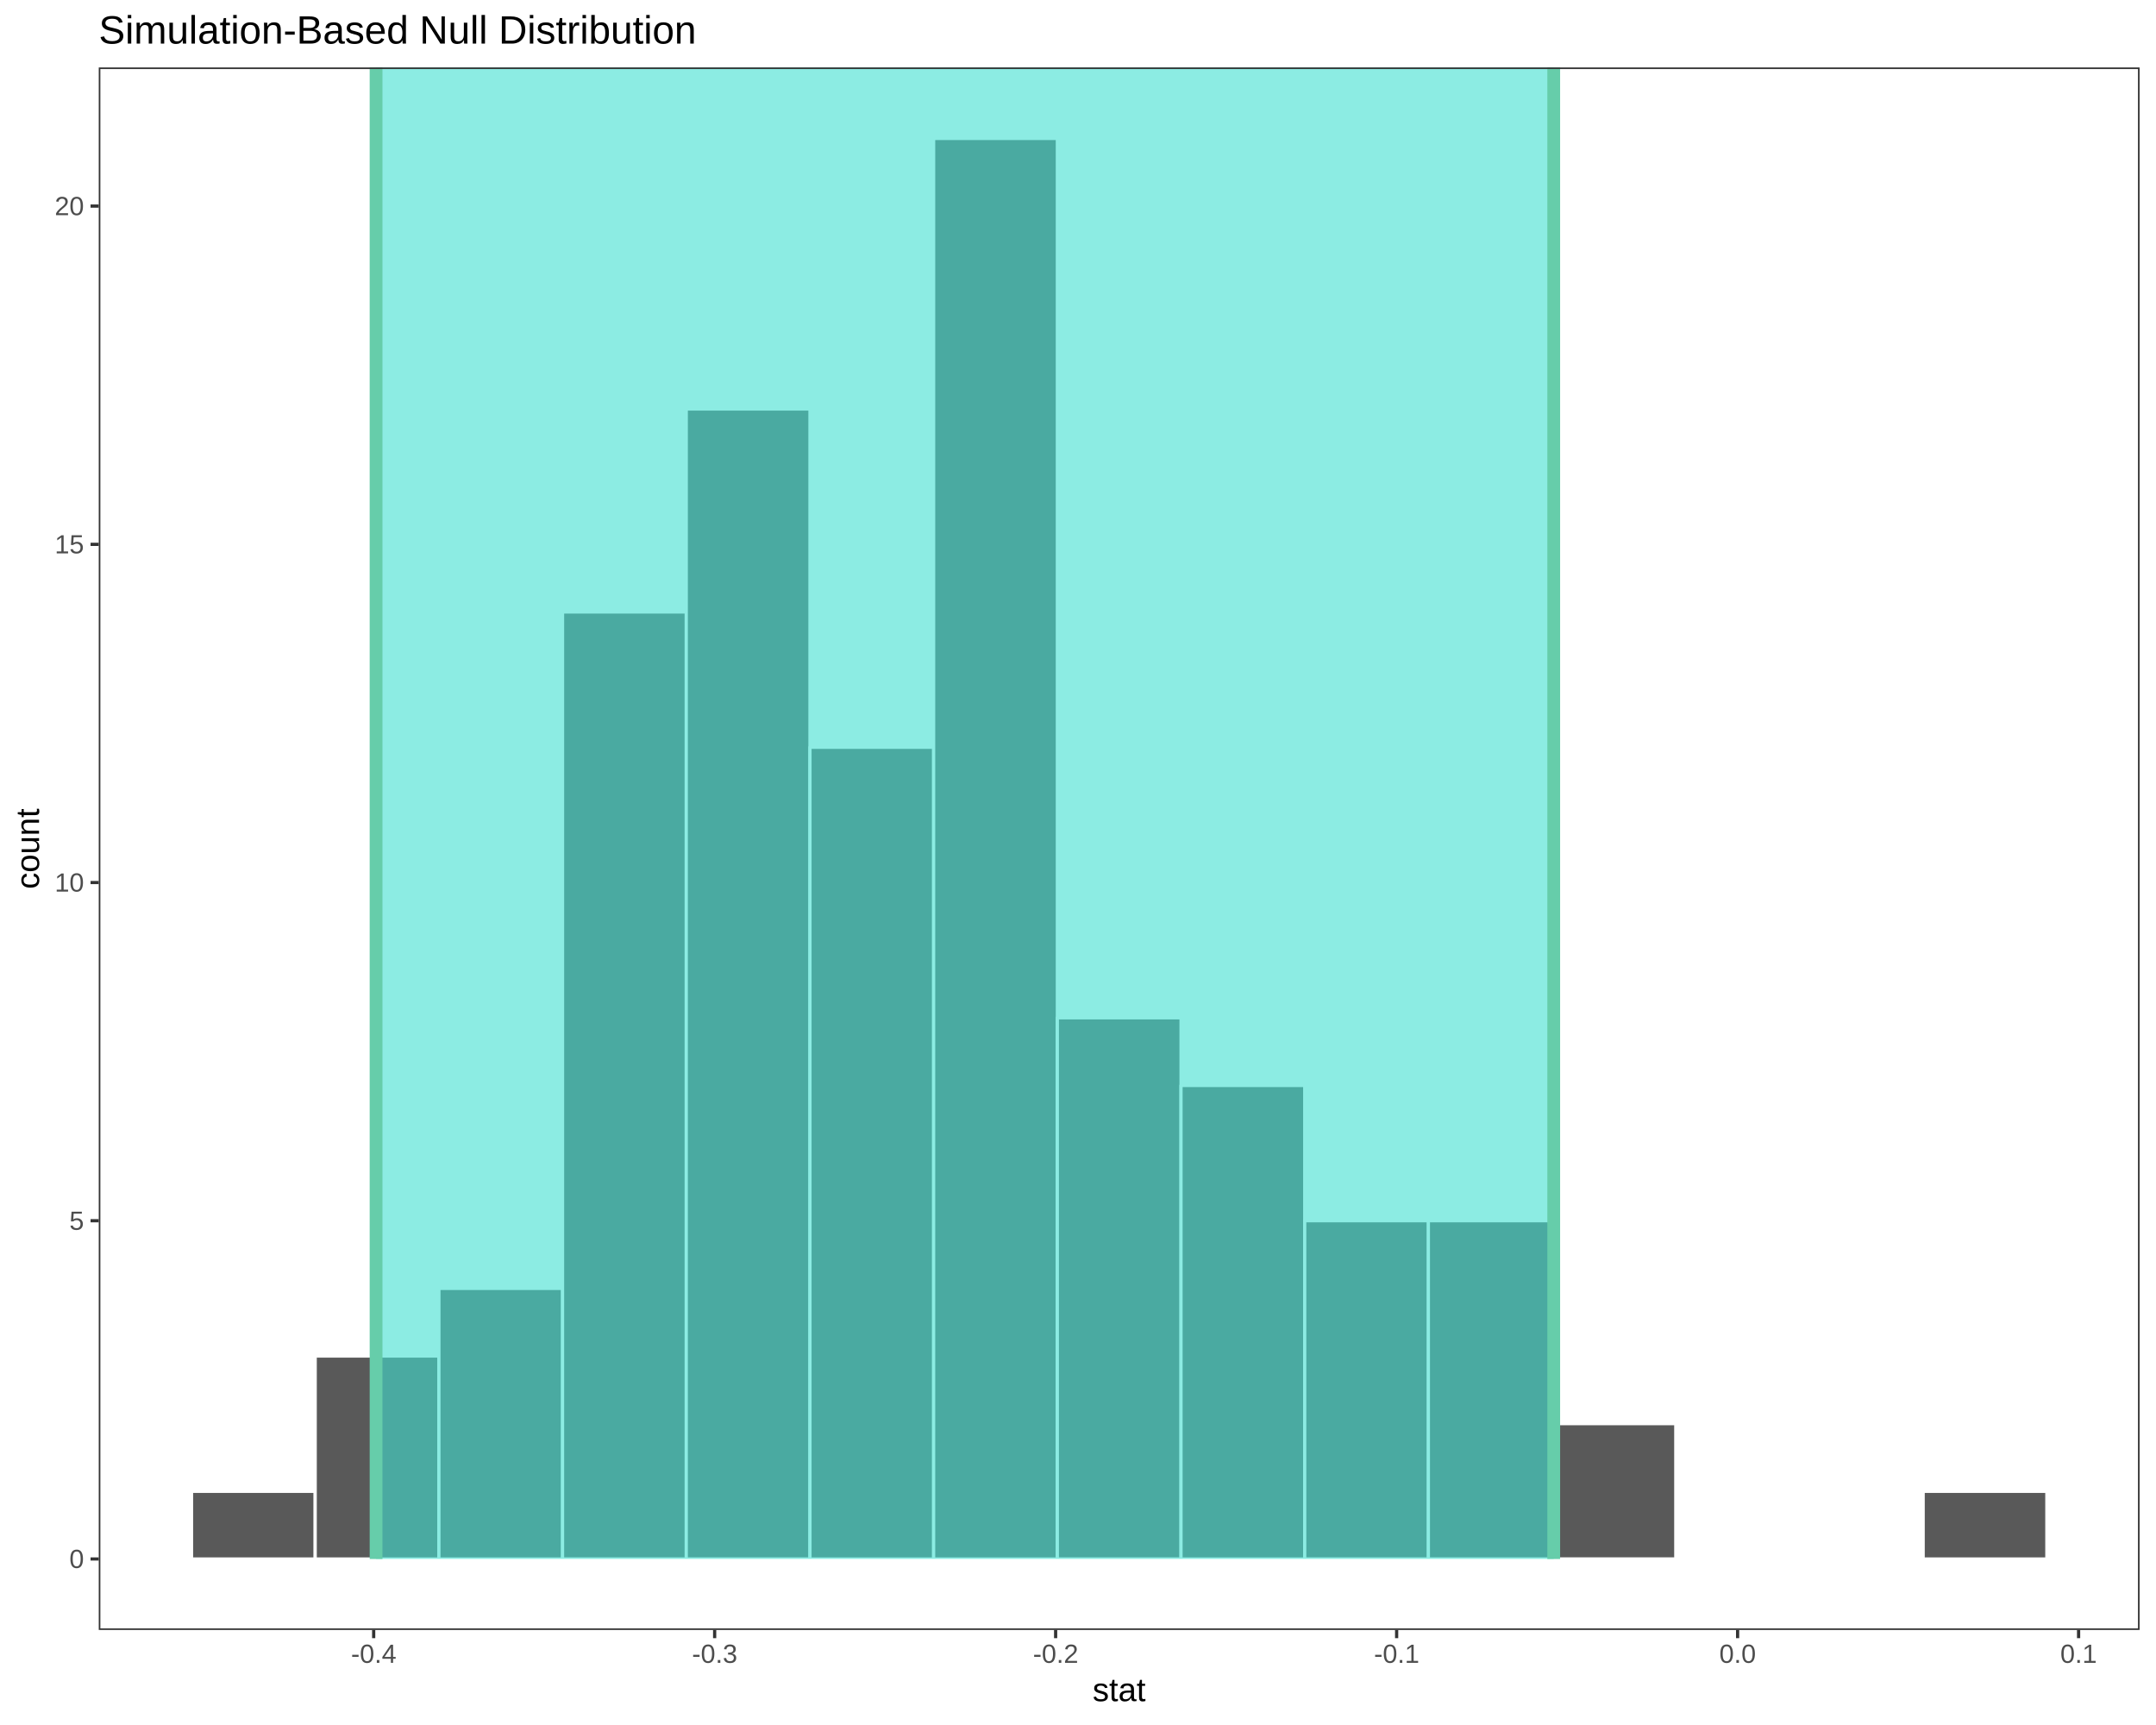
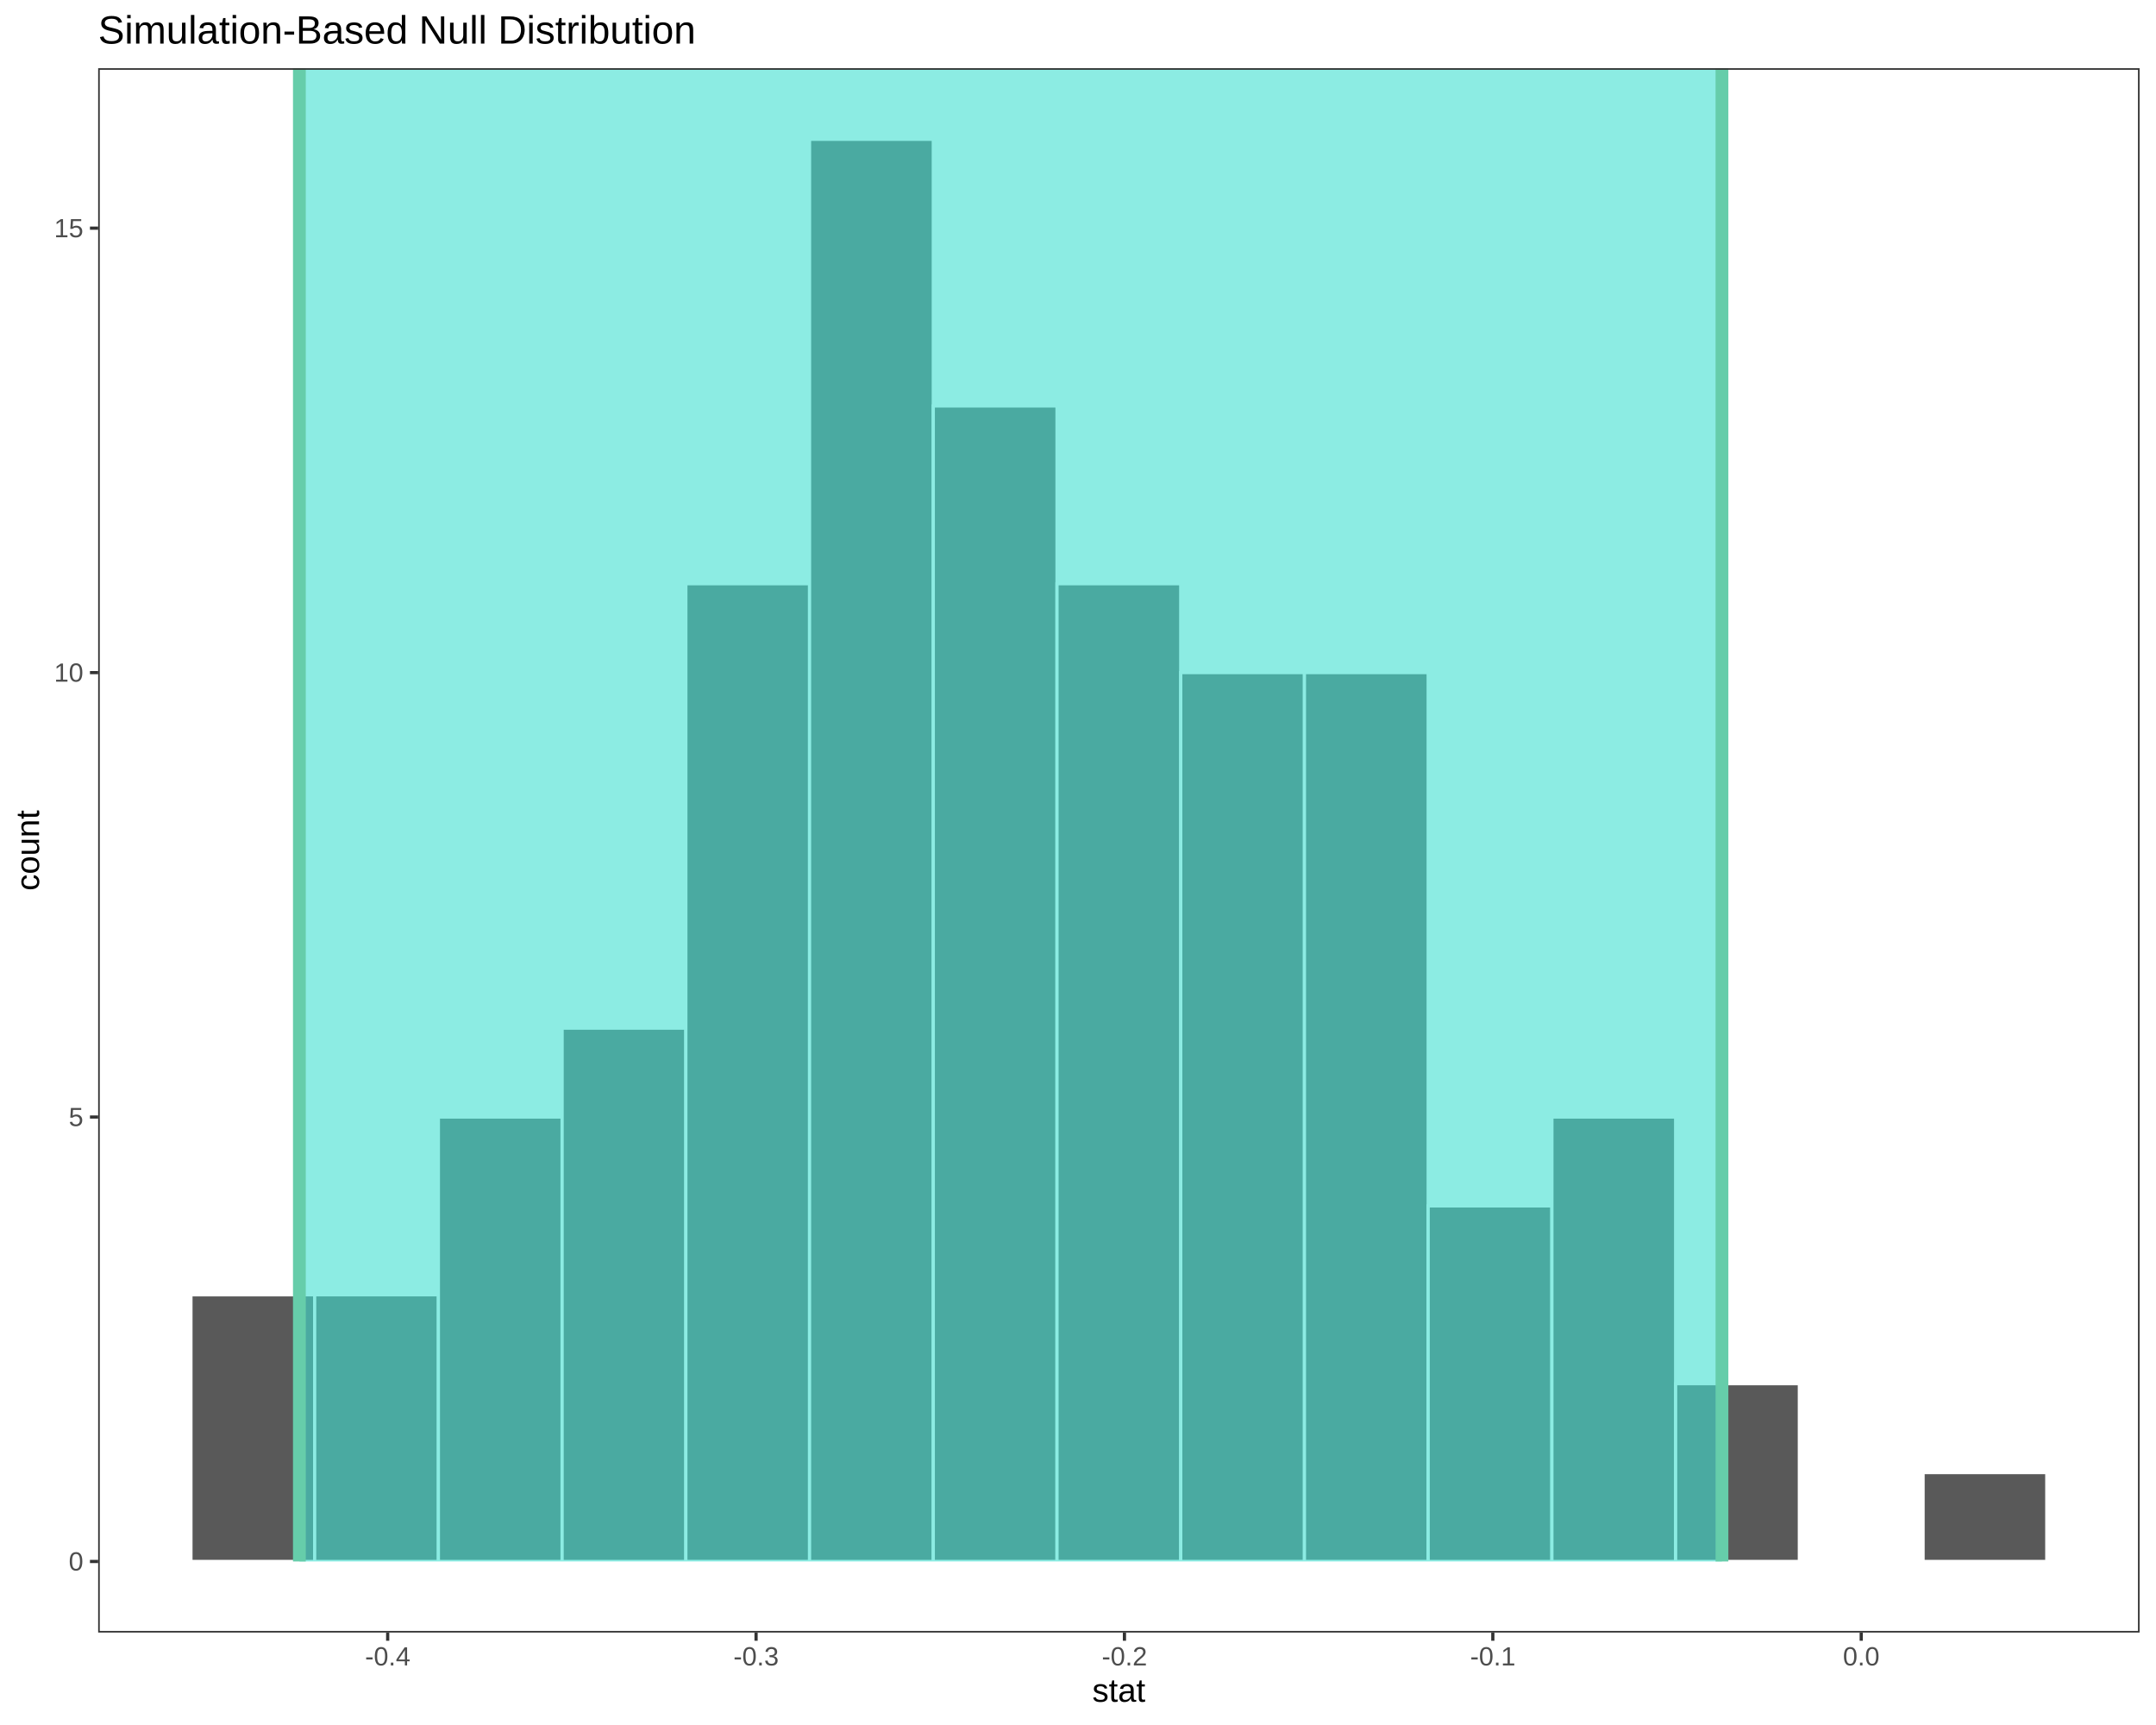
<svg xmlns="http://www.w3.org/2000/svg" viewBox="0 0 720.00 576.00">
  <defs>
    <style type="text/css">
    line, polyline, polygon, path, rect, circle {
      fill: none;
      stroke: #000000;
      stroke-linecap: round;
      stroke-linejoin: round;
      stroke-miterlimit: 10.00;
    }
  </style>
  </defs>
  <rect width="100%" height="100%" style="stroke: none; fill: #FFFFFF;" />
  <rect x="0.00" y="0.00" width="720.00" height="576.00" style="stroke-width: 1.07; stroke: #FFFFFF; fill: #FFFFFF;" />
  <defs>
-     <clipPath id="cpMzIuOTh8NzE0LjUyfDU0NC4yN3wyMi41Mg==">
-       <rect x="32.98" y="22.52" width="681.54" height="521.75" />
+     <clipPath id="cpMzIuNzh8NzE0LjUyfDU0NS4xM3wyMi43Nw==">
+       <rect x="32.78" y="22.77" width="681.74" height="522.36" />
    </clipPath>
  </defs>
-   <rect x="32.98" y="22.52" width="681.54" height="521.75" style="stroke-width: 1.07; stroke: none; fill: #FFFFFF;" clip-path="url(#cpMzIuOTh8NzE0LjUyfDU0NC4yN3wyMi41Mg==)" />
-   <rect x="63.96" y="497.97" width="41.31" height="22.59" style="stroke-width: 1.07; stroke: #FFFFFF; stroke-linecap: butt; fill: #595959;" clip-path="url(#cpMzIuOTh8NzE0LjUyfDU0NC4yN3wyMi41Mg==)" />
-   <rect x="105.26" y="452.80" width="41.31" height="67.76" style="stroke-width: 1.07; stroke: #FFFFFF; stroke-linecap: butt; fill: #595959;" clip-path="url(#cpMzIuOTh8NzE0LjUyfDU0NC4yN3wyMi41Mg==)" />
-   <rect x="146.57" y="430.21" width="41.31" height="90.35" style="stroke-width: 1.07; stroke: #FFFFFF; stroke-linecap: butt; fill: #595959;" clip-path="url(#cpMzIuOTh8NzE0LjUyfDU0NC4yN3wyMi41Mg==)" />
-   <rect x="187.87" y="204.34" width="41.31" height="316.21" style="stroke-width: 1.07; stroke: #FFFFFF; stroke-linecap: butt; fill: #595959;" clip-path="url(#cpMzIuOTh8NzE0LjUyfDU0NC4yN3wyMi41Mg==)" />
-   <rect x="229.18" y="136.58" width="41.31" height="383.97" style="stroke-width: 1.07; stroke: #FFFFFF; stroke-linecap: butt; fill: #595959;" clip-path="url(#cpMzIuOTh8NzE0LjUyfDU0NC4yN3wyMi41Mg==)" />
-   <rect x="270.49" y="249.52" width="41.31" height="271.04" style="stroke-width: 1.07; stroke: #FFFFFF; stroke-linecap: butt; fill: #595959;" clip-path="url(#cpMzIuOTh8NzE0LjUyfDU0NC4yN3wyMi41Mg==)" />
-   <rect x="311.79" y="46.24" width="41.31" height="474.32" style="stroke-width: 1.07; stroke: #FFFFFF; stroke-linecap: butt; fill: #595959;" clip-path="url(#cpMzIuOTh8NzE0LjUyfDU0NC4yN3wyMi41Mg==)" />
-   <rect x="353.10" y="339.86" width="41.31" height="180.69" style="stroke-width: 1.07; stroke: #FFFFFF; stroke-linecap: butt; fill: #595959;" clip-path="url(#cpMzIuOTh8NzE0LjUyfDU0NC4yN3wyMi41Mg==)" />
-   <rect x="394.40" y="362.45" width="41.31" height="158.11" style="stroke-width: 1.07; stroke: #FFFFFF; stroke-linecap: butt; fill: #595959;" clip-path="url(#cpMzIuOTh8NzE0LjUyfDU0NC4yN3wyMi41Mg==)" />
-   <rect x="435.71" y="407.62" width="41.31" height="112.93" style="stroke-width: 1.07; stroke: #FFFFFF; stroke-linecap: butt; fill: #595959;" clip-path="url(#cpMzIuOTh8NzE0LjUyfDU0NC4yN3wyMi41Mg==)" />
-   <rect x="477.01" y="407.62" width="41.31" height="112.93" style="stroke-width: 1.07; stroke: #FFFFFF; stroke-linecap: butt; fill: #595959;" clip-path="url(#cpMzIuOTh8NzE0LjUyfDU0NC4yN3wyMi41Mg==)" />
-   <rect x="518.32" y="475.38" width="41.31" height="45.17" style="stroke-width: 1.07; stroke: #FFFFFF; stroke-linecap: butt; fill: #595959;" clip-path="url(#cpMzIuOTh8NzE0LjUyfDU0NC4yN3wyMi41Mg==)" />
-   <rect x="559.62" y="520.56" width="41.31" height="0.00" style="stroke-width: 1.07; stroke: #FFFFFF; stroke-linecap: butt; fill: #595959;" clip-path="url(#cpMzIuOTh8NzE0LjUyfDU0NC4yN3wyMi41Mg==)" />
-   <rect x="600.93" y="520.56" width="41.31" height="0.00" style="stroke-width: 1.07; stroke: #FFFFFF; stroke-linecap: butt; fill: #595959;" clip-path="url(#cpMzIuOTh8NzE0LjUyfDU0NC4yN3wyMi41Mg==)" />
-   <rect x="642.24" y="497.97" width="41.31" height="22.59" style="stroke-width: 1.07; stroke: #FFFFFF; stroke-linecap: butt; fill: #595959;" clip-path="url(#cpMzIuOTh8NzE0LjUyfDU0NC4yN3wyMi41Mg==)" />
-   <rect x="125.59" y="22.52" width="393.29" height="498.03" style="stroke-width: 1.07; stroke: none; stroke-linecap: butt; fill: #40E0D0; fill-opacity: 0.60;" clip-path="url(#cpMzIuOTh8NzE0LjUyfDU0NC4yN3wyMi41Mg==)" />
-   <line x1="125.59" y1="520.56" x2="125.59" y2="22.52" style="stroke-width: 4.27; stroke: #66CDAA; stroke-linecap: butt;" clip-path="url(#cpMzIuOTh8NzE0LjUyfDU0NC4yN3wyMi41Mg==)" />
-   <line x1="518.87" y1="520.56" x2="518.87" y2="22.52" style="stroke-width: 4.27; stroke: #66CDAA; stroke-linecap: butt;" clip-path="url(#cpMzIuOTh8NzE0LjUyfDU0NC4yN3wyMi41Mg==)" />
-   <rect x="32.98" y="22.52" width="681.54" height="521.75" style="stroke-width: 1.07; stroke: #333333;" clip-path="url(#cpMzIuOTh8NzE0LjUyfDU0NC4yN3wyMi41Mg==)" />
+   <rect x="32.78" y="22.77" width="681.74" height="522.36" style="stroke-width: 1.07; stroke: none; fill: #FFFFFF;" clip-path="url(#cpMzIuNzh8NzE0LjUyfDU0NS4xM3wyMi43Nw==)" />
+   <rect x="63.76" y="432.35" width="41.32" height="89.04" style="stroke-width: 1.07; stroke: #FFFFFF; stroke-linecap: square; stroke-linejoin: miter; fill: #595959;" clip-path="url(#cpMzIuNzh8NzE0LjUyfDU0NS4xM3wyMi43Nw==)" />
+   <rect x="105.08" y="432.35" width="41.32" height="89.04" style="stroke-width: 1.07; stroke: #FFFFFF; stroke-linecap: square; stroke-linejoin: miter; fill: #595959;" clip-path="url(#cpMzIuNzh8NzE0LjUyfDU0NS4xM3wyMi43Nw==)" />
+   <rect x="146.40" y="372.99" width="41.32" height="148.40" style="stroke-width: 1.07; stroke: #FFFFFF; stroke-linecap: square; stroke-linejoin: miter; fill: #595959;" clip-path="url(#cpMzIuNzh8NzE0LjUyfDU0NS4xM3wyMi43Nw==)" />
+   <rect x="187.72" y="343.31" width="41.32" height="178.08" style="stroke-width: 1.07; stroke: #FFFFFF; stroke-linecap: square; stroke-linejoin: miter; fill: #595959;" clip-path="url(#cpMzIuNzh8NzE0LjUyfDU0NS4xM3wyMi43Nw==)" />
+   <rect x="229.04" y="194.91" width="41.32" height="326.47" style="stroke-width: 1.07; stroke: #FFFFFF; stroke-linecap: square; stroke-linejoin: miter; fill: #595959;" clip-path="url(#cpMzIuNzh8NzE0LjUyfDU0NS4xM3wyMi43Nw==)" />
+   <rect x="270.35" y="46.52" width="41.32" height="474.87" style="stroke-width: 1.07; stroke: #FFFFFF; stroke-linecap: square; stroke-linejoin: miter; fill: #595959;" clip-path="url(#cpMzIuNzh8NzE0LjUyfDU0NS4xM3wyMi43Nw==)" />
+   <rect x="311.67" y="135.55" width="41.32" height="385.83" style="stroke-width: 1.07; stroke: #FFFFFF; stroke-linecap: square; stroke-linejoin: miter; fill: #595959;" clip-path="url(#cpMzIuNzh8NzE0LjUyfDU0NS4xM3wyMi43Nw==)" />
+   <rect x="352.99" y="194.91" width="41.32" height="326.47" style="stroke-width: 1.07; stroke: #FFFFFF; stroke-linecap: square; stroke-linejoin: miter; fill: #595959;" clip-path="url(#cpMzIuNzh8NzE0LjUyfDU0NS4xM3wyMi43Nw==)" />
+   <rect x="394.31" y="224.59" width="41.32" height="296.79" style="stroke-width: 1.07; stroke: #FFFFFF; stroke-linecap: square; stroke-linejoin: miter; fill: #595959;" clip-path="url(#cpMzIuNzh8NzE0LjUyfDU0NS4xM3wyMi43Nw==)" />
+   <rect x="435.62" y="224.59" width="41.32" height="296.79" style="stroke-width: 1.07; stroke: #FFFFFF; stroke-linecap: square; stroke-linejoin: miter; fill: #595959;" clip-path="url(#cpMzIuNzh8NzE0LjUyfDU0NS4xM3wyMi43Nw==)" />
+   <rect x="476.94" y="402.67" width="41.32" height="118.72" style="stroke-width: 1.07; stroke: #FFFFFF; stroke-linecap: square; stroke-linejoin: miter; fill: #595959;" clip-path="url(#cpMzIuNzh8NzE0LjUyfDU0NS4xM3wyMi43Nw==)" />
+   <rect x="518.26" y="372.99" width="41.32" height="148.40" style="stroke-width: 1.07; stroke: #FFFFFF; stroke-linecap: square; stroke-linejoin: miter; fill: #595959;" clip-path="url(#cpMzIuNzh8NzE0LjUyfDU0NS4xM3wyMi43Nw==)" />
+   <rect x="559.58" y="462.03" width="41.32" height="59.36" style="stroke-width: 1.07; stroke: #FFFFFF; stroke-linecap: square; stroke-linejoin: miter; fill: #595959;" clip-path="url(#cpMzIuNzh8NzE0LjUyfDU0NS4xM3wyMi43Nw==)" />
+   <rect x="600.90" y="521.39" width="41.32" height="0.00" style="stroke-width: 1.07; stroke: #FFFFFF; stroke-linecap: square; stroke-linejoin: miter; fill: #595959;" clip-path="url(#cpMzIuNzh8NzE0LjUyfDU0NS4xM3wyMi43Nw==)" />
+   <rect x="642.21" y="491.71" width="41.32" height="29.68" style="stroke-width: 1.07; stroke: #FFFFFF; stroke-linecap: square; stroke-linejoin: miter; fill: #595959;" clip-path="url(#cpMzIuNzh8NzE0LjUyfDU0NS4xM3wyMi43Nw==)" />
+   <rect x="99.98" y="22.77" width="475.07" height="498.62" style="stroke-width: 1.07; stroke: none; stroke-linecap: square; stroke-linejoin: miter; fill: #40E0D0; fill-opacity: 0.60;" clip-path="url(#cpMzIuNzh8NzE0LjUyfDU0NS4xM3wyMi43Nw==)" />
+   <line x1="99.98" y1="521.39" x2="99.98" y2="22.77" style="stroke-width: 4.27; stroke: #66CDAA; stroke-linecap: butt;" clip-path="url(#cpMzIuNzh8NzE0LjUyfDU0NS4xM3wyMi43Nw==)" />
+   <line x1="575.05" y1="521.39" x2="575.05" y2="22.77" style="stroke-width: 4.27; stroke: #66CDAA; stroke-linecap: butt;" clip-path="url(#cpMzIuNzh8NzE0LjUyfDU0NS4xM3wyMi43Nw==)" />
+   <rect x="32.78" y="22.77" width="681.74" height="522.36" style="stroke-width: 1.07; stroke: #333333;" clip-path="url(#cpMzIuNzh8NzE0LjUyfDU0NS4xM3wyMi43Nw==)" />
  <defs>
    <clipPath id="cpMC4wMHw3MjAuMDB8NTc2LjAwfDAuMDA=">
      <rect x="0.00" y="0.00" width="720.00" height="576.00" />
    </clipPath>
  </defs>
  <g clip-path="url(#cpMC4wMHw3MjAuMDB8NTc2LjAwfDAuMDA=)">
-     <text x="23.16" y="523.58" style="font-size: 8.80px; fill: #4D4D4D; font-family: Liberation Sans;" textLength="4.89px" lengthAdjust="spacingAndGlyphs">0</text>
+     <text x="22.95" y="524.41" style="font-size: 8.80px; fill: #4D4D4D; font-family: Liberation Sans;" textLength="4.89px" lengthAdjust="spacingAndGlyphs">0</text>
  </g>
  <g clip-path="url(#cpMC4wMHw3MjAuMDB8NTc2LjAwfDAuMDA=)">
-     <text x="23.16" y="410.65" style="font-size: 8.80px; fill: #4D4D4D; font-family: Liberation Sans;" textLength="4.89px" lengthAdjust="spacingAndGlyphs">5</text>
+     <text x="22.95" y="376.01" style="font-size: 8.80px; fill: #4D4D4D; font-family: Liberation Sans;" textLength="4.89px" lengthAdjust="spacingAndGlyphs">5</text>
  </g>
  <g clip-path="url(#cpMC4wMHw3MjAuMDB8NTc2LjAwfDAuMDA=)">
-     <text x="18.27" y="297.71" style="font-size: 8.80px; fill: #4D4D4D; font-family: Liberation Sans;" textLength="9.78px" lengthAdjust="spacingAndGlyphs">10</text>
+     <text x="18.06" y="227.62" style="font-size: 8.80px; fill: #4D4D4D; font-family: Liberation Sans;" textLength="9.78px" lengthAdjust="spacingAndGlyphs">10</text>
  </g>
  <g clip-path="url(#cpMC4wMHw3MjAuMDB8NTc2LjAwfDAuMDA=)">
-     <text x="18.27" y="184.78" style="font-size: 8.80px; fill: #4D4D4D; font-family: Liberation Sans;" textLength="9.78px" lengthAdjust="spacingAndGlyphs">15</text>
+     <text x="18.06" y="79.22" style="font-size: 8.80px; fill: #4D4D4D; font-family: Liberation Sans;" textLength="9.78px" lengthAdjust="spacingAndGlyphs">15</text>
+   </g>
+   <polyline points="30.04,521.39 32.78,521.39 " style="stroke-width: 1.07; stroke: #333333; stroke-linecap: butt;" clip-path="url(#cpMC4wMHw3MjAuMDB8NTc2LjAwfDAuMDA=)" />
+   <polyline points="30.04,372.99 32.78,372.99 " style="stroke-width: 1.07; stroke: #333333; stroke-linecap: butt;" clip-path="url(#cpMC4wMHw3MjAuMDB8NTc2LjAwfDAuMDA=)" />
+   <polyline points="30.04,224.59 32.78,224.59 " style="stroke-width: 1.07; stroke: #333333; stroke-linecap: butt;" clip-path="url(#cpMC4wMHw3MjAuMDB8NTc2LjAwfDAuMDA=)" />
+   <polyline points="30.04,76.19 32.78,76.19 " style="stroke-width: 1.07; stroke: #333333; stroke-linecap: butt;" clip-path="url(#cpMC4wMHw3MjAuMDB8NTc2LjAwfDAuMDA=)" />
+   <polyline points="129.47,547.87 129.47,545.13 " style="stroke-width: 1.07; stroke: #333333; stroke-linecap: butt;" clip-path="url(#cpMC4wMHw3MjAuMDB8NTc2LjAwfDAuMDA=)" />
+   <polyline points="252.49,547.87 252.49,545.13 " style="stroke-width: 1.07; stroke: #333333; stroke-linecap: butt;" clip-path="url(#cpMC4wMHw3MjAuMDB8NTc2LjAwfDAuMDA=)" />
+   <polyline points="375.51,547.87 375.51,545.13 " style="stroke-width: 1.07; stroke: #333333; stroke-linecap: butt;" clip-path="url(#cpMC4wMHw3MjAuMDB8NTc2LjAwfDAuMDA=)" />
+   <polyline points="498.53,547.87 498.53,545.13 " style="stroke-width: 1.07; stroke: #333333; stroke-linecap: butt;" clip-path="url(#cpMC4wMHw3MjAuMDB8NTc2LjAwfDAuMDA=)" />
+   <polyline points="621.56,547.87 621.56,545.13 " style="stroke-width: 1.07; stroke: #333333; stroke-linecap: butt;" clip-path="url(#cpMC4wMHw3MjAuMDB8NTc2LjAwfDAuMDA=)" />
+   <g clip-path="url(#cpMC4wMHw3MjAuMDB8NTc2LjAwfDAuMDA=)">
+     <text x="121.90" y="556.11" style="font-size: 8.80px; fill: #4D4D4D; font-family: Liberation Sans;" textLength="15.14px" lengthAdjust="spacingAndGlyphs">-0.4</text>
  </g>
  <g clip-path="url(#cpMC4wMHw3MjAuMDB8NTc2LjAwfDAuMDA=)">
-     <text x="18.27" y="71.85" style="font-size: 8.80px; fill: #4D4D4D; font-family: Liberation Sans;" textLength="9.78px" lengthAdjust="spacingAndGlyphs">20</text>
-   </g>
-   <polyline points="30.24,520.56 32.98,520.56 " style="stroke-width: 1.07; stroke: #333333; stroke-linecap: butt;" clip-path="url(#cpMC4wMHw3MjAuMDB8NTc2LjAwfDAuMDA=)" />
-   <polyline points="30.24,407.62 32.98,407.62 " style="stroke-width: 1.07; stroke: #333333; stroke-linecap: butt;" clip-path="url(#cpMC4wMHw3MjAuMDB8NTc2LjAwfDAuMDA=)" />
-   <polyline points="30.24,294.69 32.98,294.69 " style="stroke-width: 1.07; stroke: #333333; stroke-linecap: butt;" clip-path="url(#cpMC4wMHw3MjAuMDB8NTc2LjAwfDAuMDA=)" />
-   <polyline points="30.24,181.76 32.98,181.76 " style="stroke-width: 1.07; stroke: #333333; stroke-linecap: butt;" clip-path="url(#cpMC4wMHw3MjAuMDB8NTc2LjAwfDAuMDA=)" />
-   <polyline points="30.24,68.82 32.98,68.82 " style="stroke-width: 1.07; stroke: #333333; stroke-linecap: butt;" clip-path="url(#cpMC4wMHw3MjAuMDB8NTc2LjAwfDAuMDA=)" />
-   <polyline points="124.79,547.01 124.79,544.27 " style="stroke-width: 1.07; stroke: #333333; stroke-linecap: butt;" clip-path="url(#cpMC4wMHw3MjAuMDB8NTc2LjAwfDAuMDA=)" />
-   <polyline points="238.66,547.01 238.66,544.27 " style="stroke-width: 1.07; stroke: #333333; stroke-linecap: butt;" clip-path="url(#cpMC4wMHw3MjAuMDB8NTc2LjAwfDAuMDA=)" />
-   <polyline points="352.53,547.01 352.53,544.27 " style="stroke-width: 1.07; stroke: #333333; stroke-linecap: butt;" clip-path="url(#cpMC4wMHw3MjAuMDB8NTc2LjAwfDAuMDA=)" />
-   <polyline points="466.41,547.01 466.41,544.27 " style="stroke-width: 1.07; stroke: #333333; stroke-linecap: butt;" clip-path="url(#cpMC4wMHw3MjAuMDB8NTc2LjAwfDAuMDA=)" />
-   <polyline points="580.28,547.01 580.28,544.27 " style="stroke-width: 1.07; stroke: #333333; stroke-linecap: butt;" clip-path="url(#cpMC4wMHw3MjAuMDB8NTc2LjAwfDAuMDA=)" />
-   <polyline points="694.15,547.01 694.15,544.27 " style="stroke-width: 1.07; stroke: #333333; stroke-linecap: butt;" clip-path="url(#cpMC4wMHw3MjAuMDB8NTc2LjAwfDAuMDA=)" />
-   <g clip-path="url(#cpMC4wMHw3MjAuMDB8NTc2LjAwfDAuMDA=)">
-     <text x="117.22" y="555.25" style="font-size: 8.80px; fill: #4D4D4D; font-family: Liberation Sans;" textLength="15.14px" lengthAdjust="spacingAndGlyphs">-0.4</text>
+     <text x="244.92" y="556.11" style="font-size: 8.80px; fill: #4D4D4D; font-family: Liberation Sans;" textLength="15.14px" lengthAdjust="spacingAndGlyphs">-0.3</text>
  </g>
  <g clip-path="url(#cpMC4wMHw3MjAuMDB8NTc2LjAwfDAuMDA=)">
-     <text x="231.09" y="555.25" style="font-size: 8.80px; fill: #4D4D4D; font-family: Liberation Sans;" textLength="15.14px" lengthAdjust="spacingAndGlyphs">-0.3</text>
+     <text x="367.94" y="556.11" style="font-size: 8.80px; fill: #4D4D4D; font-family: Liberation Sans;" textLength="15.14px" lengthAdjust="spacingAndGlyphs">-0.2</text>
  </g>
  <g clip-path="url(#cpMC4wMHw3MjAuMDB8NTc2LjAwfDAuMDA=)">
-     <text x="344.96" y="555.25" style="font-size: 8.80px; fill: #4D4D4D; font-family: Liberation Sans;" textLength="15.14px" lengthAdjust="spacingAndGlyphs">-0.2</text>
+     <text x="490.96" y="556.11" style="font-size: 8.80px; fill: #4D4D4D; font-family: Liberation Sans;" textLength="15.14px" lengthAdjust="spacingAndGlyphs">-0.1</text>
  </g>
  <g clip-path="url(#cpMC4wMHw3MjAuMDB8NTc2LjAwfDAuMDA=)">
-     <text x="458.84" y="555.25" style="font-size: 8.80px; fill: #4D4D4D; font-family: Liberation Sans;" textLength="15.14px" lengthAdjust="spacingAndGlyphs">-0.1</text>
+     <text x="615.45" y="556.11" style="font-size: 8.80px; fill: #4D4D4D; font-family: Liberation Sans;" textLength="12.22px" lengthAdjust="spacingAndGlyphs">0.0</text>
  </g>
  <g clip-path="url(#cpMC4wMHw3MjAuMDB8NTc2LjAwfDAuMDA=)">
-     <text x="574.17" y="555.25" style="font-size: 8.80px; fill: #4D4D4D; font-family: Liberation Sans;" textLength="12.22px" lengthAdjust="spacingAndGlyphs">0.0</text>
+     <text x="364.77" y="568.24" style="font-size: 11.00px; font-family: Liberation Sans;" textLength="17.75px" lengthAdjust="spacingAndGlyphs">stat</text>
  </g>
  <g clip-path="url(#cpMC4wMHw3MjAuMDB8NTc2LjAwfDAuMDA=)">
-     <text x="688.04" y="555.25" style="font-size: 8.80px; fill: #4D4D4D; font-family: Liberation Sans;" textLength="12.22px" lengthAdjust="spacingAndGlyphs">0.1</text>
+     <text transform="translate(13.04,297.42) rotate(-90)" style="font-size: 11.00px; font-family: Liberation Sans;" textLength="26.94px" lengthAdjust="spacingAndGlyphs">count</text>
  </g>
  <g clip-path="url(#cpMC4wMHw3MjAuMDB8NTc2LjAwfDAuMDA=)">
-     <text x="364.87" y="568.04" style="font-size: 11.00px; font-family: Liberation Sans;" textLength="17.75px" lengthAdjust="spacingAndGlyphs">stat</text>
-   </g>
-   <g clip-path="url(#cpMC4wMHw3MjAuMDB8NTc2LjAwfDAuMDA=)">
-     <text transform="translate(13.04,296.87) rotate(-90)" style="font-size: 11.00px; font-family: Liberation Sans;" textLength="26.94px" lengthAdjust="spacingAndGlyphs">count</text>
-   </g>
-   <g clip-path="url(#cpMC4wMHw3MjAuMDB8NTc2LjAwfDAuMDA=)">
-     <text x="32.98" y="14.56" style="font-size: 13.20px; font-family: Liberation Sans;" textLength="199.33px" lengthAdjust="spacingAndGlyphs">Simulation-Based Null Distribution</text>
+     <text x="32.78" y="14.56" style="font-size: 13.20px; font-family: Liberation Sans;" textLength="199.33px" lengthAdjust="spacingAndGlyphs">Simulation-Based Null Distribution</text>
  </g>
</svg>
